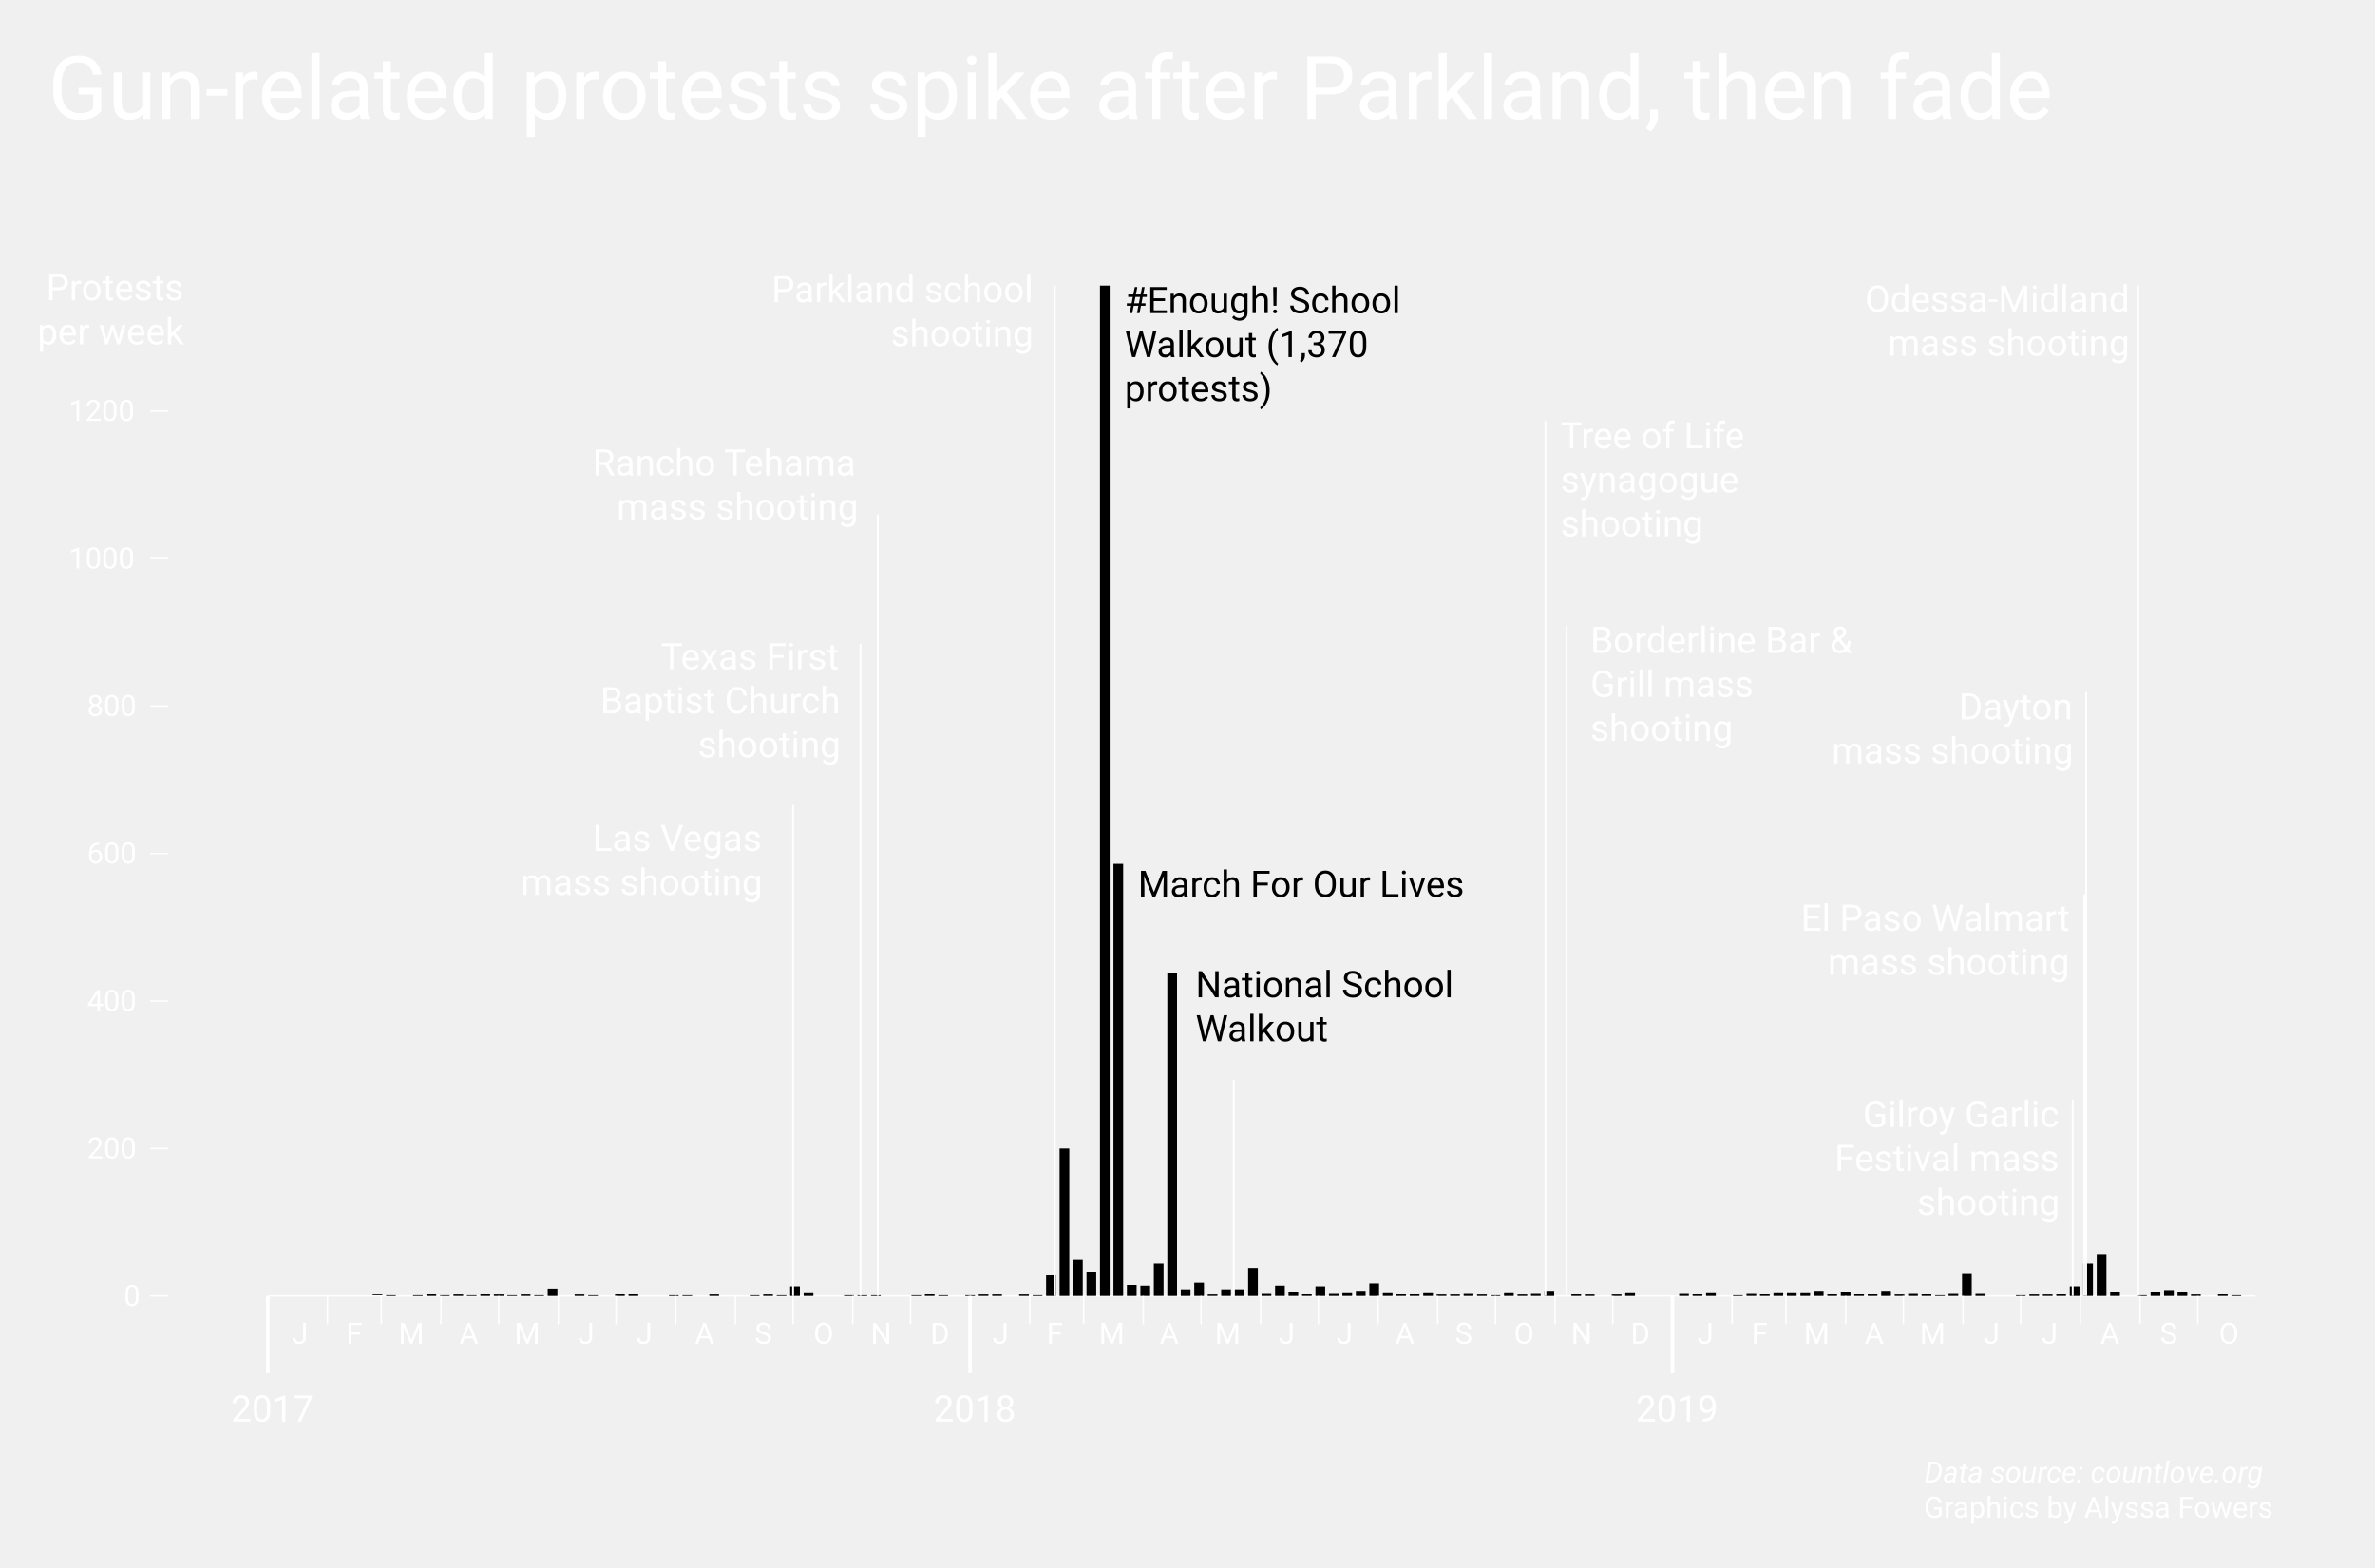
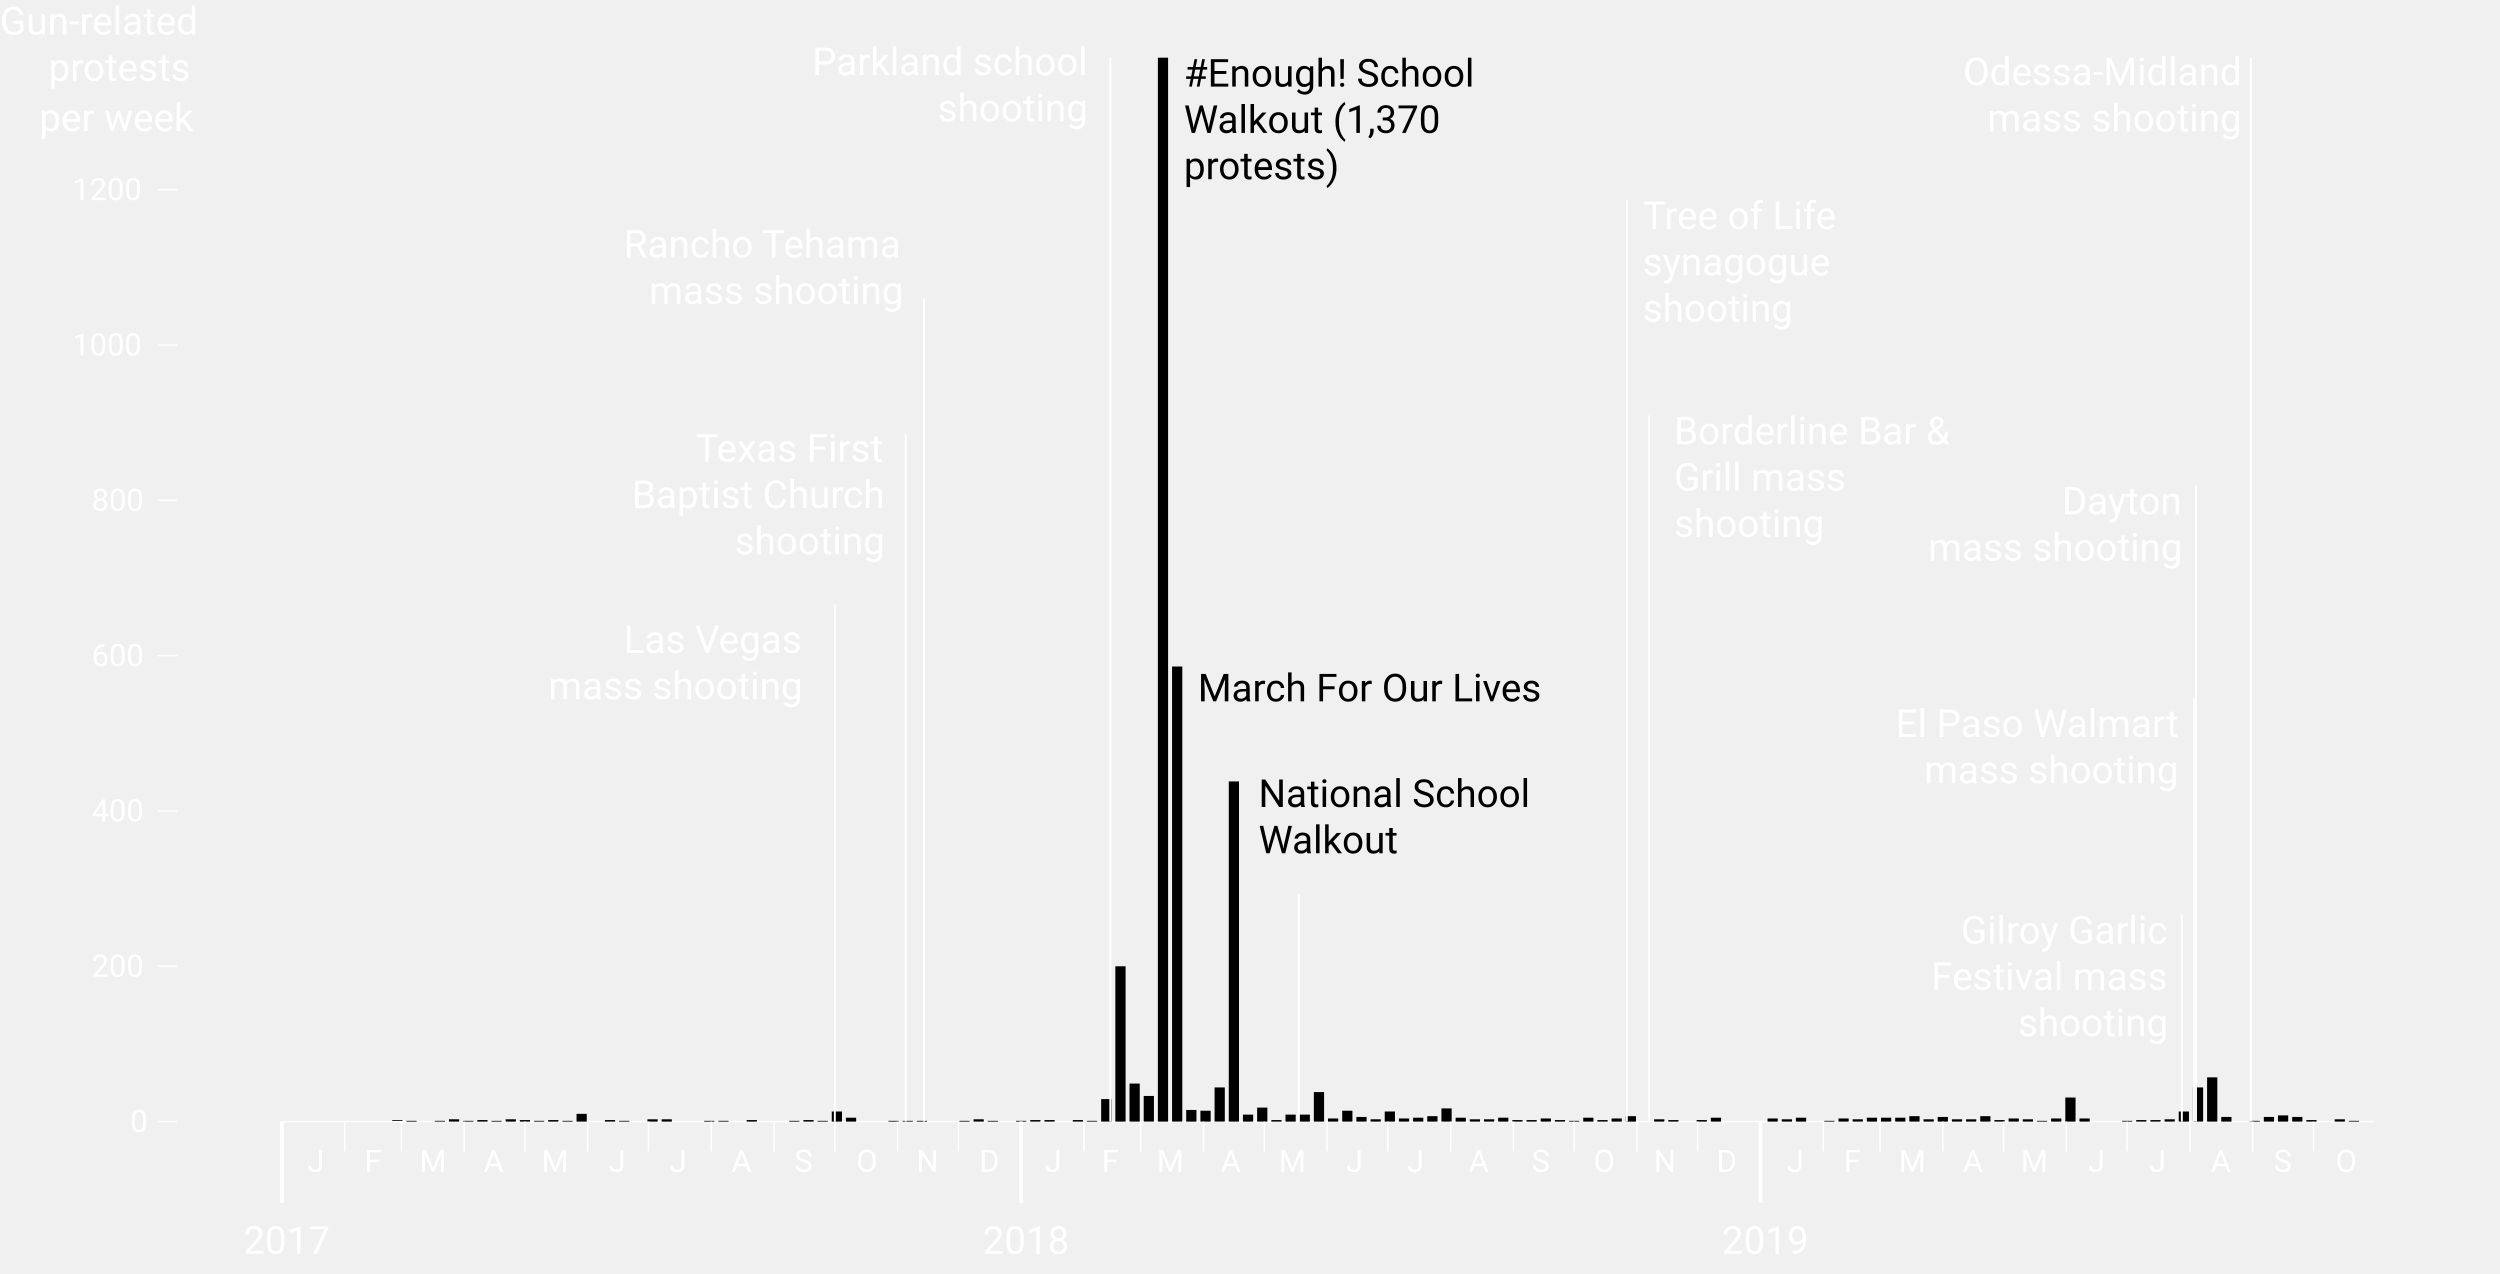
- <svg xmlns="http://www.w3.org/2000/svg" version="1.1" id="Layer_1" x="0px" y="0px" viewBox="0 0 648 427.83" style="enable-background:new 0 0 648 427.83;" xml:space="preserve">
+ <svg xmlns="http://www.w3.org/2000/svg" version="1.1" id="Layer_1" x="0px" y="0px" viewBox="0 0 648 330" style="enable-background:new 0 0 648 330;" xml:space="preserve">
  <style type="text/css">
	.st0{fill:none;stroke:#FFFFFF;stroke-width:0.393;stroke-linejoin:round;stroke-miterlimit:10;}
	.st1{fill:none;stroke:#FFFFFF;stroke-width:0.5;stroke-linejoin:round;stroke-miterlimit:10;}
	.st2{fill:#FFFFFF;}
	.st3{font-family:'Roboto';}
	.st4{font-size:8px;}
	.st5{fill:none;stroke:#FFFFFF;stroke-width:0.977;stroke-linejoin:round;stroke-miterlimit:10;}
	.st6{font-size:10px;}
	.st7{fill:none;}
	.st8{font-size:10.005px;}
- 	.st9{font-size:24px;}
- 	.st10{font-style: italic;}
</style>
-   <rect x="101.67" y="353.32" width="2.65" height="0.4" />
-   <line class="st0" x1="73.06" y1="353.72" x2="615.4" y2="353.72" />
-   <rect x="105.34" y="353.52" width="2.65" height="0.2" />
-   <rect x="112.69" y="353.52" width="2.65" height="0.2" />
-   <rect x="116.37" y="353.12" width="2.65" height="0.6" />
-   <rect x="120.04" y="353.52" width="2.65" height="0.2" />
-   <rect x="123.72" y="353.32" width="2.65" height="0.4" />
-   <rect x="127.39" y="353.52" width="2.65" height="0.2" />
-   <rect x="131.07" y="353.12" width="2.65" height="0.6" />
-   <rect x="134.74" y="353.32" width="2.65" height="0.4" />
-   <rect x="138.42" y="353.52" width="2.65" height="0.2" />
-   <rect x="142.09" y="353.32" width="2.65" height="0.4" />
-   <rect x="145.77" y="353.52" width="2.65" height="0.2" />
-   <rect x="149.44" y="351.71" width="2.65" height="2.01" />
-   <rect x="156.79" y="353.32" width="2.65" height="0.4" />
-   <rect x="160.47" y="353.52" width="2.65" height="0.2" />
-   <rect x="167.82" y="353.12" width="2.65" height="0.6" />
-   <rect x="171.49" y="353.12" width="2.65" height="0.6" />
-   <rect x="182.52" y="353.52" width="2.65" height="0.2" />
-   <rect x="186.19" y="353.52" width="2.65" height="0.2" />
-   <rect x="193.54" y="353.32" width="2.65" height="0.4" />
-   <rect x="204.57" y="353.52" width="2.65" height="0.2" />
-   <rect x="208.24" y="353.32" width="2.65" height="0.4" />
-   <rect x="211.92" y="353.52" width="2.65" height="0.2" />
-   <rect x="215.59" y="351.1" width="2.65" height="2.62" />
-   <rect x="219.27" y="352.71" width="2.65" height="1.01" />
-   <rect x="230.29" y="353.52" width="2.65" height="0.2" />
-   <rect x="233.97" y="353.52" width="2.65" height="0.2" />
-   <rect x="237.64" y="353.52" width="2.65" height="0.2" />
-   <rect x="248.67" y="353.52" width="2.65" height="0.2" />
-   <rect x="252.34" y="353.12" width="2.65" height="0.6" />
-   <rect x="256.02" y="353.52" width="2.65" height="0.2" />
-   <rect x="263.37" y="353.52" width="2.65" height="0.2" />
-   <rect x="267.04" y="353.32" width="2.65" height="0.4" />
-   <rect x="270.72" y="353.32" width="2.65" height="0.4" />
-   <rect x="278.07" y="353.32" width="2.65" height="0.4" />
-   <rect x="281.75" y="353.52" width="2.65" height="0.2" />
-   <rect x="285.42" y="347.88" width="2.65" height="5.84" />
-   <rect x="289.1" y="313.46" width="2.65" height="40.26" />
-   <rect x="292.77" y="343.86" width="2.65" height="9.86" />
-   <rect x="296.45" y="347.07" width="2.65" height="6.64" />
-   <rect x="300.12" y="77.95" width="2.65" height="275.77" />
-   <rect x="303.8" y="235.76" width="2.65" height="117.95" />
-   <rect x="307.47" y="350.7" width="2.65" height="3.02" />
-   <rect x="311.15" y="350.9" width="2.65" height="2.82" />
-   <rect x="314.82" y="344.86" width="2.65" height="8.85" />
-   <rect x="318.5" y="265.55" width="2.65" height="88.17" />
-   <rect x="322.17" y="351.91" width="2.65" height="1.81" />
-   <rect x="325.85" y="350.09" width="2.65" height="3.63" />
-   <rect x="329.52" y="353.32" width="2.65" height="0.4" />
-   <rect x="333.2" y="351.91" width="2.65" height="1.81" />
-   <rect x="336.87" y="351.91" width="2.65" height="1.81" />
-   <rect x="340.55" y="346.07" width="2.65" height="7.65" />
-   <rect x="344.22" y="352.91" width="2.65" height="0.81" />
-   <rect x="347.9" y="350.9" width="2.65" height="2.82" />
-   <rect x="351.57" y="352.51" width="2.65" height="1.21" />
-   <rect x="355.25" y="353.12" width="2.65" height="0.6" />
-   <rect x="358.92" y="351.1" width="2.65" height="2.62" />
-   <rect x="362.6" y="352.91" width="2.65" height="0.81" />
-   <rect x="366.27" y="352.71" width="2.65" height="1.01" />
-   <rect x="369.95" y="352.31" width="2.65" height="1.41" />
-   <rect x="373.62" y="350.3" width="2.65" height="3.42" />
-   <rect x="377.3" y="352.71" width="2.65" height="1.01" />
-   <rect x="380.97" y="353.12" width="2.65" height="0.6" />
-   <rect x="384.65" y="353.12" width="2.65" height="0.6" />
-   <rect x="388.32" y="352.71" width="2.65" height="1.01" />
-   <rect x="392" y="353.32" width="2.65" height="0.4" />
-   <rect x="395.67" y="353.32" width="2.65" height="0.4" />
-   <rect x="399.35" y="352.91" width="2.65" height="0.81" />
-   <rect x="403.02" y="353.32" width="2.65" height="0.4" />
-   <rect x="406.7" y="353.52" width="2.65" height="0.2" />
-   <rect x="410.37" y="352.71" width="2.65" height="1.01" />
-   <rect x="414.05" y="353.32" width="2.65" height="0.4" />
-   <rect x="417.72" y="352.91" width="2.65" height="0.81" />
-   <rect x="421.4" y="352.31" width="2.65" height="1.41" />
-   <rect x="428.75" y="353.12" width="2.65" height="0.6" />
-   <rect x="432.42" y="353.32" width="2.65" height="0.4" />
-   <rect x="439.77" y="353.32" width="2.65" height="0.4" />
-   <rect x="443.45" y="352.71" width="2.65" height="1.01" />
-   <rect x="458.15" y="352.91" width="2.65" height="0.81" />
-   <rect x="461.83" y="353.12" width="2.65" height="0.6" />
-   <rect x="465.5" y="352.71" width="2.65" height="1.01" />
-   <rect x="472.85" y="353.52" width="2.65" height="0.2" />
-   <rect x="476.53" y="352.91" width="2.65" height="0.81" />
-   <rect x="480.2" y="353.12" width="2.65" height="0.6" />
-   <rect x="483.88" y="352.71" width="2.65" height="1.01" />
-   <rect x="487.55" y="352.71" width="2.65" height="1.01" />
-   <rect x="491.23" y="352.71" width="2.65" height="1.01" />
-   <rect x="494.9" y="352.31" width="2.65" height="1.41" />
-   <rect x="498.58" y="353.12" width="2.65" height="0.6" />
-   <rect x="502.25" y="352.51" width="2.65" height="1.21" />
-   <rect x="505.93" y="353.12" width="2.65" height="0.6" />
-   <rect x="509.6" y="353.12" width="2.65" height="0.6" />
-   <rect x="513.28" y="352.31" width="2.65" height="1.41" />
-   <rect x="516.95" y="353.32" width="2.65" height="0.4" />
-   <rect x="520.63" y="352.91" width="2.65" height="0.81" />
-   <rect x="524.3" y="353.12" width="2.65" height="0.6" />
-   <rect x="527.98" y="353.52" width="2.65" height="0.2" />
-   <rect x="531.65" y="352.91" width="2.65" height="0.81" />
-   <rect x="535.33" y="347.48" width="2.65" height="6.24" />
-   <rect x="539" y="352.91" width="2.65" height="0.81" />
-   <rect x="550.03" y="353.52" width="2.65" height="0.2" />
-   <rect x="553.7" y="353.32" width="2.65" height="0.4" />
-   <rect x="557.38" y="353.32" width="2.65" height="0.4" />
-   <rect x="561.05" y="353.12" width="2.65" height="0.6" />
-   <rect x="564.73" y="351.1" width="2.65" height="2.62" />
-   <rect x="568.4" y="344.86" width="2.65" height="8.85" />
-   <rect x="572.08" y="342.25" width="2.65" height="11.47" />
-   <rect x="575.75" y="352.51" width="2.65" height="1.21" />
-   <rect x="583.1" y="353.52" width="2.65" height="0.2" />
-   <rect x="586.78" y="352.51" width="2.65" height="1.21" />
-   <rect x="590.45" y="352.11" width="2.65" height="1.61" />
-   <rect x="594.13" y="352.51" width="2.65" height="1.21" />
-   <rect x="597.8" y="353.32" width="2.65" height="0.4" />
-   <rect x="605.15" y="353.12" width="2.65" height="0.6" />
-   <rect x="608.83" y="353.52" width="2.65" height="0.2" />
-   <line class="st0" x1="89.34" y1="353.72" x2="89.34" y2="361.45" />
-   <line class="st0" x1="104.04" y1="353.72" x2="104.04" y2="361.45" />
-   <line class="st0" x1="120.31" y1="353.72" x2="120.31" y2="361.45" />
-   <line class="st0" x1="136.07" y1="353.72" x2="136.07" y2="361.45" />
-   <line class="st0" x1="152.34" y1="353.72" x2="152.34" y2="361.45" />
-   <line class="st0" x1="168.09" y1="353.72" x2="168.09" y2="361.45" />
-   <line class="st0" x1="184.37" y1="353.72" x2="184.37" y2="361.45" />
-   <line class="st0" x1="200.64" y1="353.72" x2="200.64" y2="361.45" />
-   <line class="st0" x1="216.39" y1="353.72" x2="216.39" y2="361.45" />
-   <line class="st0" x1="232.67" y1="353.72" x2="232.67" y2="361.45" />
-   <line class="st0" x1="248.42" y1="353.72" x2="248.42" y2="361.45" />
-   <line class="st0" x1="264.69" y1="353.72" x2="264.69" y2="361.45" />
-   <line class="st0" x1="280.97" y1="353.72" x2="280.97" y2="361.45" />
-   <line class="st0" x1="295.67" y1="353.72" x2="295.67" y2="361.45" />
-   <line class="st0" x1="311.95" y1="353.72" x2="311.95" y2="361.45" />
-   <line class="st0" x1="327.7" y1="353.72" x2="327.7" y2="361.45" />
-   <line class="st0" x1="343.97" y1="353.72" x2="343.97" y2="361.45" />
-   <line class="st0" x1="359.72" y1="353.72" x2="359.72" y2="361.45" />
-   <line class="st0" x1="376" y1="353.72" x2="376" y2="361.45" />
-   <line class="st0" x1="392.27" y1="353.72" x2="392.27" y2="361.45" />
-   <line class="st0" x1="408.02" y1="353.72" x2="408.02" y2="361.45" />
-   <line class="st0" x1="424.3" y1="353.72" x2="424.3" y2="361.45" />
-   <line class="st0" x1="440.05" y1="353.72" x2="440.05" y2="361.45" />
-   <line class="st0" x1="456.32" y1="353.72" x2="456.32" y2="361.45" />
-   <line class="st0" x1="472.6" y1="353.72" x2="472.6" y2="361.45" />
-   <line class="st0" x1="487.3" y1="353.72" x2="487.3" y2="361.45" />
-   <line class="st0" x1="503.58" y1="353.72" x2="503.58" y2="361.45" />
-   <line class="st0" x1="519.33" y1="353.72" x2="519.33" y2="361.45" />
-   <line class="st0" x1="535.6" y1="353.72" x2="535.6" y2="361.45" />
-   <line class="st0" x1="551.35" y1="353.72" x2="551.35" y2="361.45" />
-   <line class="st0" x1="567.63" y1="353.72" x2="567.63" y2="361.45" />
-   <line class="st0" x1="583.9" y1="353.72" x2="583.9" y2="361.45" />
-   <line class="st0" x1="599.65" y1="353.72" x2="599.65" y2="361.45" />
-   <line class="st1" x1="427.45" y1="353.72" x2="427.45" y2="170.68" />
-   <line class="st1" x1="421.67" y1="353.72" x2="421.67" y2="114.87" />
-   <line class="st1" x1="336.62" y1="353.72" x2="336.62" y2="294.74" />
-   <line class="st1" x1="287.79" y1="353.72" x2="287.79" y2="77.95" />
-   <line class="st1" x1="239.49" y1="353.72" x2="239.49" y2="140.42" />
-   <line class="st1" x1="216.39" y1="353.72" x2="216.39" y2="219.7" />
-   <line class="st1" x1="234.77" y1="353.72" x2="234.77" y2="175.63" />
-   <line class="st1" x1="565.53" y1="353.72" x2="565.53" y2="300.08" />
-   <line class="st1" x1="569.2" y1="353.72" x2="569.2" y2="188.83" />
-   <line class="st1" x1="568.68" y1="353.72" x2="568.68" y2="244.12" />
-   <line class="st1" x1="583.38" y1="353.72" x2="583.38" y2="77.95" />
-   <text transform="matrix(1 0 0 1 33.77 356.4196)" class="st2 st3 st4">0</text>
-   <text transform="matrix(1 0 0 1 23.7598 316.1598)" class="st2 st3 st4">200</text>
-   <text transform="matrix(1 0 0 1 23.7598 275.9001)" class="st2 st3 st4">400</text>
-   <text transform="matrix(1 0 0 1 23.7598 235.6393)" class="st2 st3 st4">600</text>
-   <text transform="matrix(1 0 0 1 23.7598 195.3874)" class="st2 st3 st4">800</text>
-   <text transform="matrix(1 0 0 1 18.7598 155.1266)" class="st2 st3 st4">1000</text>
-   <text transform="matrix(1 0 0 1 18.7598 114.8664)" class="st2 st3 st4">1200</text>
-   <line class="st0" x1="40.96" y1="353.72" x2="45.95" y2="353.72" />
-   <line class="st0" x1="40.96" y1="313.47" x2="45.95" y2="313.47" />
-   <line class="st0" x1="40.96" y1="273.21" x2="45.95" y2="273.21" />
-   <line class="st0" x1="40.96" y1="232.95" x2="45.95" y2="232.95" />
-   <line class="st0" x1="40.96" y1="192.69" x2="45.95" y2="192.69" />
-   <line class="st0" x1="40.96" y1="152.43" x2="45.95" y2="152.43" />
-   <line class="st0" x1="40.96" y1="112.17" x2="45.95" y2="112.17" />
-   <line class="st5" x1="73.06" y1="374.77" x2="73.06" y2="353.72" />
-   <line class="st5" x1="264.69" y1="374.77" x2="264.69" y2="353.72" />
-   <line class="st5" x1="456.32" y1="374.77" x2="456.32" y2="353.72" />
-   <text transform="matrix(1 0 0 1 63.0601 387.9841)" class="st2 st3 st6">2017</text>
-   <text transform="matrix(1 0 0 1 254.6899 387.9841)" class="st2 st3 st6">2018</text>
-   <text transform="matrix(1 0 0 1 446.3203 387.9841)" class="st2 st3 st6">2019</text>
-   <rect x="-2.63" y="74.45" class="st7" width="52.79" height="39.97" />
-   <text transform="matrix(1 0 0 1 12.5961 81.9563)">
-     <tspan x="0" y="0" class="st2 st3 st8">Protests </tspan>
-     <tspan x="-2.41" y="12.01" class="st2 st3 st8">per week</tspan>
-   </text>
-   <rect x="13.06" y="14.47" class="st7" width="602.5" height="39.97" />
-   <text transform="matrix(1 0 0 1 13.0618 32.4722)" class="st2 st3 st9">Gun-related protests spike after Parkland, then fade</text>
+   <rect x="101.67" y="290.32" width="2.65" height="0.4" />
+   <line class="st0" x1="73.06" y1="290.72" x2="615.4" y2="290.72" />
+   <rect x="105.34" y="290.52" width="2.65" height="0.2" />
+   <rect x="112.69" y="290.52" width="2.65" height="0.2" />
+   <rect x="116.37" y="290.12" width="2.65" height="0.6" />
+   <rect x="120.04" y="290.52" width="2.65" height="0.2" />
+   <rect x="123.72" y="290.32" width="2.65" height="0.4" />
+   <rect x="127.39" y="290.52" width="2.65" height="0.2" />
+   <rect x="131.07" y="290.12" width="2.65" height="0.6" />
+   <rect x="134.74" y="290.32" width="2.65" height="0.4" />
+   <rect x="138.42" y="290.52" width="2.65" height="0.2" />
+   <rect x="142.09" y="290.32" width="2.65" height="0.4" />
+   <rect x="145.77" y="290.52" width="2.65" height="0.2" />
+   <rect x="149.44" y="288.71" width="2.65" height="2.01" />
+   <rect x="156.79" y="290.32" width="2.65" height="0.4" />
+   <rect x="160.47" y="290.52" width="2.65" height="0.2" />
+   <rect x="167.82" y="290.12" width="2.65" height="0.6" />
+   <rect x="171.49" y="290.12" width="2.65" height="0.6" />
+   <rect x="182.52" y="290.52" width="2.65" height="0.2" />
+   <rect x="186.19" y="290.52" width="2.65" height="0.2" />
+   <rect x="193.54" y="290.32" width="2.65" height="0.4" />
+   <rect x="204.57" y="290.52" width="2.65" height="0.2" />
+   <rect x="208.24" y="290.32" width="2.65" height="0.4" />
+   <rect x="211.92" y="290.52" width="2.65" height="0.2" />
+   <rect x="215.59" y="288.1" width="2.65" height="2.62" />
+   <rect x="219.27" y="289.71" width="2.65" height="1.01" />
+   <rect x="230.29" y="290.52" width="2.65" height="0.2" />
+   <rect x="233.97" y="290.52" width="2.65" height="0.2" />
+   <rect x="237.64" y="290.52" width="2.65" height="0.2" />
+   <rect x="248.67" y="290.52" width="2.65" height="0.2" />
+   <rect x="252.34" y="290.12" width="2.65" height="0.6" />
+   <rect x="256.02" y="290.52" width="2.65" height="0.2" />
+   <rect x="263.37" y="290.52" width="2.65" height="0.2" />
+   <rect x="267.04" y="290.32" width="2.65" height="0.4" />
+   <rect x="270.72" y="290.32" width="2.65" height="0.4" />
+   <rect x="278.07" y="290.32" width="2.65" height="0.4" />
+   <rect x="281.75" y="290.52" width="2.65" height="0.2" />
+   <rect x="285.42" y="284.88" width="2.65" height="5.84" />
+   <rect x="289.1" y="250.46" width="2.65" height="40.26" />
+   <rect x="292.77" y="280.86" width="2.65" height="9.86" />
+   <rect x="296.45" y="284.07" width="2.65" height="6.64" />
+   <rect x="300.12" y="14.95" width="2.65" height="275.77" />
+   <rect x="303.8" y="172.76" width="2.65" height="117.95" />
+   <rect x="307.47" y="287.7" width="2.65" height="3.02" />
+   <rect x="311.15" y="287.9" width="2.65" height="2.82" />
+   <rect x="314.82" y="281.86" width="2.65" height="8.85" />
+   <rect x="318.5" y="202.55" width="2.65" height="88.17" />
+   <rect x="322.17" y="288.91" width="2.65" height="1.81" />
+   <rect x="325.85" y="287.09" width="2.65" height="3.63" />
+   <rect x="329.52" y="290.32" width="2.65" height="0.4" />
+   <rect x="333.2" y="288.91" width="2.65" height="1.81" />
+   <rect x="336.87" y="288.91" width="2.65" height="1.81" />
+   <rect x="340.55" y="283.07" width="2.65" height="7.65" />
+   <rect x="344.22" y="289.91" width="2.65" height="0.81" />
+   <rect x="347.9" y="287.9" width="2.65" height="2.82" />
+   <rect x="351.57" y="289.51" width="2.65" height="1.21" />
+   <rect x="355.25" y="290.12" width="2.65" height="0.6" />
+   <rect x="358.92" y="288.1" width="2.65" height="2.62" />
+   <rect x="362.6" y="289.91" width="2.65" height="0.81" />
+   <rect x="366.27" y="289.71" width="2.65" height="1.01" />
+   <rect x="369.95" y="289.31" width="2.65" height="1.41" />
+   <rect x="373.62" y="287.3" width="2.65" height="3.42" />
+   <rect x="377.3" y="289.71" width="2.65" height="1.01" />
+   <rect x="380.97" y="290.12" width="2.65" height="0.6" />
+   <rect x="384.65" y="290.12" width="2.65" height="0.6" />
+   <rect x="388.32" y="289.71" width="2.65" height="1.01" />
+   <rect x="392" y="290.32" width="2.65" height="0.4" />
+   <rect x="395.67" y="290.32" width="2.65" height="0.4" />
+   <rect x="399.35" y="289.91" width="2.65" height="0.81" />
+   <rect x="403.02" y="290.32" width="2.65" height="0.4" />
+   <rect x="406.7" y="290.52" width="2.65" height="0.2" />
+   <rect x="410.37" y="289.71" width="2.65" height="1.01" />
+   <rect x="414.05" y="290.32" width="2.65" height="0.4" />
+   <rect x="417.72" y="289.91" width="2.65" height="0.81" />
+   <rect x="421.4" y="289.31" width="2.65" height="1.41" />
+   <rect x="428.75" y="290.12" width="2.65" height="0.6" />
+   <rect x="432.42" y="290.32" width="2.65" height="0.4" />
+   <rect x="439.77" y="290.32" width="2.65" height="0.4" />
+   <rect x="443.45" y="289.71" width="2.65" height="1.01" />
+   <rect x="458.15" y="289.91" width="2.65" height="0.81" />
+   <rect x="461.83" y="290.12" width="2.65" height="0.6" />
+   <rect x="465.5" y="289.71" width="2.65" height="1.01" />
+   <rect x="472.85" y="290.52" width="2.65" height="0.2" />
+   <rect x="476.53" y="289.91" width="2.65" height="0.81" />
+   <rect x="480.2" y="290.12" width="2.65" height="0.6" />
+   <rect x="483.88" y="289.71" width="2.65" height="1.01" />
+   <rect x="487.55" y="289.71" width="2.65" height="1.01" />
+   <rect x="491.23" y="289.71" width="2.65" height="1.01" />
+   <rect x="494.9" y="289.31" width="2.65" height="1.41" />
+   <rect x="498.58" y="290.12" width="2.65" height="0.6" />
+   <rect x="502.25" y="289.51" width="2.65" height="1.21" />
+   <rect x="505.93" y="290.12" width="2.65" height="0.6" />
+   <rect x="509.6" y="290.12" width="2.65" height="0.6" />
+   <rect x="513.28" y="289.31" width="2.65" height="1.41" />
+   <rect x="516.95" y="290.32" width="2.65" height="0.4" />
+   <rect x="520.63" y="289.91" width="2.65" height="0.81" />
+   <rect x="524.3" y="290.12" width="2.65" height="0.6" />
+   <rect x="527.98" y="290.52" width="2.65" height="0.2" />
+   <rect x="531.65" y="289.91" width="2.65" height="0.81" />
+   <rect x="535.33" y="284.48" width="2.65" height="6.24" />
+   <rect x="539" y="289.91" width="2.65" height="0.81" />
+   <rect x="550.03" y="290.52" width="2.65" height="0.2" />
+   <rect x="553.7" y="290.32" width="2.65" height="0.4" />
+   <rect x="557.38" y="290.32" width="2.65" height="0.4" />
+   <rect x="561.05" y="290.12" width="2.65" height="0.6" />
+   <rect x="564.73" y="288.1" width="2.65" height="2.62" />
+   <rect x="568.4" y="281.86" width="2.65" height="8.85" />
+   <rect x="572.08" y="279.25" width="2.65" height="11.47" />
+   <rect x="575.75" y="289.51" width="2.65" height="1.21" />
+   <rect x="583.1" y="290.52" width="2.65" height="0.2" />
+   <rect x="586.78" y="289.51" width="2.65" height="1.21" />
+   <rect x="590.45" y="289.11" width="2.65" height="1.61" />
+   <rect x="594.13" y="289.51" width="2.65" height="1.21" />
+   <rect x="597.8" y="290.32" width="2.65" height="0.4" />
+   <rect x="605.15" y="290.12" width="2.65" height="0.6" />
+   <rect x="608.83" y="290.52" width="2.65" height="0.2" />
+   <line class="st0" x1="89.34" y1="290.72" x2="89.34" y2="298.45" />
+   <line class="st0" x1="104.04" y1="290.72" x2="104.04" y2="298.45" />
+   <line class="st0" x1="120.31" y1="290.72" x2="120.31" y2="298.45" />
+   <line class="st0" x1="136.07" y1="290.72" x2="136.07" y2="298.45" />
+   <line class="st0" x1="152.34" y1="290.72" x2="152.34" y2="298.45" />
+   <line class="st0" x1="168.09" y1="290.72" x2="168.09" y2="298.45" />
+   <line class="st0" x1="184.37" y1="290.72" x2="184.37" y2="298.45" />
+   <line class="st0" x1="200.64" y1="290.72" x2="200.64" y2="298.45" />
+   <line class="st0" x1="216.39" y1="290.72" x2="216.39" y2="298.45" />
+   <line class="st0" x1="232.67" y1="290.72" x2="232.67" y2="298.45" />
+   <line class="st0" x1="248.42" y1="290.72" x2="248.42" y2="298.45" />
+   <line class="st0" x1="264.69" y1="290.72" x2="264.69" y2="298.45" />
+   <line class="st0" x1="280.97" y1="290.72" x2="280.97" y2="298.45" />
+   <line class="st0" x1="295.67" y1="290.72" x2="295.67" y2="298.45" />
+   <line class="st0" x1="311.95" y1="290.72" x2="311.95" y2="298.45" />
+   <line class="st0" x1="327.7" y1="290.72" x2="327.7" y2="298.45" />
+   <line class="st0" x1="343.97" y1="290.72" x2="343.97" y2="298.45" />
+   <line class="st0" x1="359.72" y1="290.72" x2="359.72" y2="298.45" />
+   <line class="st0" x1="376" y1="290.72" x2="376" y2="298.45" />
+   <line class="st0" x1="392.27" y1="290.72" x2="392.27" y2="298.45" />
+   <line class="st0" x1="408.02" y1="290.72" x2="408.02" y2="298.45" />
+   <line class="st0" x1="424.3" y1="290.72" x2="424.3" y2="298.45" />
+   <line class="st0" x1="440.05" y1="290.72" x2="440.05" y2="298.45" />
+   <line class="st0" x1="456.32" y1="290.72" x2="456.32" y2="298.45" />
+   <line class="st0" x1="472.6" y1="290.72" x2="472.6" y2="298.45" />
+   <line class="st0" x1="487.3" y1="290.72" x2="487.3" y2="298.45" />
+   <line class="st0" x1="503.58" y1="290.72" x2="503.58" y2="298.45" />
+   <line class="st0" x1="519.33" y1="290.72" x2="519.33" y2="298.45" />
+   <line class="st0" x1="535.6" y1="290.72" x2="535.6" y2="298.45" />
+   <line class="st0" x1="551.35" y1="290.72" x2="551.35" y2="298.45" />
+   <line class="st0" x1="567.63" y1="290.72" x2="567.63" y2="298.45" />
+   <line class="st0" x1="583.9" y1="290.72" x2="583.9" y2="298.45" />
+   <line class="st0" x1="599.65" y1="290.72" x2="599.65" y2="298.45" />
+   <line class="st1" x1="427.45" y1="290.72" x2="427.45" y2="107.68" />
+   <line class="st1" x1="421.67" y1="290.72" x2="421.67" y2="51.87" />
+   <line class="st1" x1="336.62" y1="290.72" x2="336.62" y2="231.74" />
+   <line class="st1" x1="287.79" y1="290.72" x2="287.79" y2="14.95" />
+   <line class="st1" x1="239.49" y1="290.72" x2="239.49" y2="77.42" />
+   <line class="st1" x1="216.39" y1="290.72" x2="216.39" y2="156.7" />
+   <line class="st1" x1="234.77" y1="290.72" x2="234.77" y2="112.63" />
+   <line class="st1" x1="565.53" y1="290.72" x2="565.53" y2="237.08" />
+   <line class="st1" x1="569.2" y1="290.72" x2="569.2" y2="125.83" />
+   <line class="st1" x1="568.68" y1="290.72" x2="568.68" y2="181.12" />
+   <line class="st1" x1="583.38" y1="290.72" x2="583.38" y2="14.95" />
+   <text transform="matrix(1 0 0 1 33.77 293.4196)" class="st2 st3 st4">0</text>
+   <text transform="matrix(1 0 0 1 23.7598 253.1598)" class="st2 st3 st4">200</text>
+   <text transform="matrix(1 0 0 1 23.7598 212.9001)" class="st2 st3 st4">400</text>
+   <text transform="matrix(1 0 0 1 23.7598 172.6393)" class="st2 st3 st4">600</text>
+   <text transform="matrix(1 0 0 1 23.7598 132.3874)" class="st2 st3 st4">800</text>
+   <text transform="matrix(1 0 0 1 18.7598 92.1266)" class="st2 st3 st4">1000</text>
+   <text transform="matrix(1 0 0 1 18.7598 51.8664)" class="st2 st3 st4">1200</text>
+   <line class="st0" x1="40.96" y1="290.72" x2="45.95" y2="290.72" />
+   <line class="st0" x1="40.96" y1="250.47" x2="45.95" y2="250.47" />
+   <line class="st0" x1="40.96" y1="210.21" x2="45.95" y2="210.21" />
+   <line class="st0" x1="40.96" y1="169.95" x2="45.95" y2="169.95" />
+   <line class="st0" x1="40.96" y1="129.69" x2="45.95" y2="129.69" />
+   <line class="st0" x1="40.96" y1="89.43" x2="45.95" y2="89.43" />
+   <line class="st0" x1="40.96" y1="49.17" x2="45.95" y2="49.17" />
+   <line class="st5" x1="73.06" y1="311.77" x2="73.06" y2="290.72" />
+   <line class="st5" x1="264.69" y1="311.77" x2="264.69" y2="290.72" />
+   <line class="st5" x1="456.32" y1="311.77" x2="456.32" y2="290.72" />
+   <text transform="matrix(1 0 0 1 63.0601 324.9841)" class="st2 st3 st6">2017</text>
+   <text transform="matrix(1 0 0 1 254.6899 324.9841)" class="st2 st3 st6">2018</text>
+   <text transform="matrix(1 0 0 1 446.3203 324.9841)" class="st2 st3 st6">2019</text>
+   <rect x="-2.63" y="11.45" class="st7" width="52.79" height="39.97" />
+   <text transform="matrix(1 0 0 1 12.5961 20.9563)" class="st2 st3 st8">protests </text>
+   <text transform="matrix(1 0 0 1 -9.155273e-05 8.9565)" class="st2 st3 st8">Gun-related</text>
+   <text transform="matrix(1 0 0 1 10.1861 33.9663)" class="st2 st3 st8">per week</text>
+   <rect x="13.06" y="-48.53" class="st7" width="602.5" height="39.97" />
  <g>
-     <text transform="matrix(1 0 0 1 79.6733 366.7457)" class="st2 st3 st4">J</text>
-     <text transform="matrix(1 0 0 1 94.483 366.7457)" class="st2 st3 st4">F</text>
-     <text transform="matrix(1 0 0 1 108.7386 366.7457)" class="st2 st3 st4">M</text>
-     <text transform="matrix(1 0 0 1 125.3217 366.7457)" class="st2 st3 st4">A</text>
-     <text transform="matrix(1 0 0 1 140.3741 366.7457)" class="st2 st3 st4">M</text>
-     <text transform="matrix(1 0 0 1 157.762 366.7457)" class="st2 st3 st4">J</text>
-     <text transform="matrix(1 0 0 1 173.5798 366.7457)" class="st2 st3 st4">J</text>
-     <text transform="matrix(1 0 0 1 189.5928 366.7457)" class="st2 st3 st4">A</text>
-     <text transform="matrix(1 0 0 1 205.8833 366.7457)" class="st2 st3 st4">S</text>
-     <text transform="matrix(1 0 0 1 221.9469 366.7457)" class="st2 st3 st4">O</text>
-     <text transform="matrix(1 0 0 1 237.5618 366.7457)" class="st2 st3 st4">N</text>
-     <text transform="matrix(1 0 0 1 253.8363 366.7457)" class="st2 st3 st4">D</text>
-     <text transform="matrix(1 0 0 1 270.7825 366.7457)" class="st2 st3 st4">J</text>
-     <text transform="matrix(1 0 0 1 285.5922 366.7457)" class="st2 st3 st4">F</text>
-     <text transform="matrix(1 0 0 1 299.8478 366.7457)" class="st2 st3 st4">M</text>
-     <text transform="matrix(1 0 0 1 316.4309 366.7457)" class="st2 st3 st4">A</text>
-     <text transform="matrix(1 0 0 1 331.4833 366.7457)" class="st2 st3 st4">M</text>
-     <text transform="matrix(1 0 0 1 348.8712 366.7457)" class="st2 st3 st4">J</text>
-     <text transform="matrix(1 0 0 1 364.689 366.7457)" class="st2 st3 st4">J</text>
-     <text transform="matrix(1 0 0 1 380.702 366.7457)" class="st2 st3 st4">A</text>
-     <text transform="matrix(1 0 0 1 396.9925 366.7457)" class="st2 st3 st4">S</text>
-     <text transform="matrix(1 0 0 1 413.056 366.7457)" class="st2 st3 st4">O</text>
-     <text transform="matrix(1 0 0 1 428.671 366.7457)" class="st2 st3 st4">N</text>
-     <text transform="matrix(1 0 0 1 444.9455 366.7457)" class="st2 st3 st4">D</text>
-     <text transform="matrix(1 0 0 1 463.1111 366.7457)" class="st2 st3 st4">J</text>
-     <text transform="matrix(1 0 0 1 477.9208 366.7457)" class="st2 st3 st4">F</text>
-     <text transform="matrix(1 0 0 1 492.1764 366.7457)" class="st2 st3 st4">M</text>
-     <text transform="matrix(1 0 0 1 508.7595 366.7457)" class="st2 st3 st4">A</text>
-     <text transform="matrix(1 0 0 1 523.8119 366.7457)" class="st2 st3 st4">M</text>
-     <text transform="matrix(1 0 0 1 541.1998 366.7457)" class="st2 st3 st4">J</text>
-     <text transform="matrix(1 0 0 1 557.0176 366.7457)" class="st2 st3 st4">J</text>
-     <text transform="matrix(1 0 0 1 573.0306 366.7457)" class="st2 st3 st4">A</text>
-     <text transform="matrix(1 0 0 1 589.3211 366.7457)" class="st2 st3 st4">S</text>
-     <text transform="matrix(1 0 0 1 605.3846 366.7457)" class="st2 st3 st4">O</text>
+     <text transform="matrix(1 0 0 1 79.6733 303.7457)" class="st2 st3 st4">J</text>
+     <text transform="matrix(1 0 0 1 94.483 303.7457)" class="st2 st3 st4">F</text>
+     <text transform="matrix(1 0 0 1 108.7386 303.7457)" class="st2 st3 st4">M</text>
+     <text transform="matrix(1 0 0 1 125.3217 303.7457)" class="st2 st3 st4">A</text>
+     <text transform="matrix(1 0 0 1 140.3741 303.7457)" class="st2 st3 st4">M</text>
+     <text transform="matrix(1 0 0 1 157.762 303.7457)" class="st2 st3 st4">J</text>
+     <text transform="matrix(1 0 0 1 173.5798 303.7457)" class="st2 st3 st4">J</text>
+     <text transform="matrix(1 0 0 1 189.5928 303.7457)" class="st2 st3 st4">A</text>
+     <text transform="matrix(1 0 0 1 205.8833 303.7457)" class="st2 st3 st4">S</text>
+     <text transform="matrix(1 0 0 1 221.9469 303.7457)" class="st2 st3 st4">O</text>
+     <text transform="matrix(1 0 0 1 237.5618 303.7457)" class="st2 st3 st4">N</text>
+     <text transform="matrix(1 0 0 1 253.8363 303.7457)" class="st2 st3 st4">D</text>
+     <text transform="matrix(1 0 0 1 270.7825 303.7457)" class="st2 st3 st4">J</text>
+     <text transform="matrix(1 0 0 1 285.5922 303.7457)" class="st2 st3 st4">F</text>
+     <text transform="matrix(1 0 0 1 299.8478 303.7457)" class="st2 st3 st4">M</text>
+     <text transform="matrix(1 0 0 1 316.4309 303.7457)" class="st2 st3 st4">A</text>
+     <text transform="matrix(1 0 0 1 331.4833 303.7457)" class="st2 st3 st4">M</text>
+     <text transform="matrix(1 0 0 1 348.8712 303.7457)" class="st2 st3 st4">J</text>
+     <text transform="matrix(1 0 0 1 364.689 303.7457)" class="st2 st3 st4">J</text>
+     <text transform="matrix(1 0 0 1 380.702 303.7457)" class="st2 st3 st4">A</text>
+     <text transform="matrix(1 0 0 1 396.9925 303.7457)" class="st2 st3 st4">S</text>
+     <text transform="matrix(1 0 0 1 413.056 303.7457)" class="st2 st3 st4">O</text>
+     <text transform="matrix(1 0 0 1 428.671 303.7457)" class="st2 st3 st4">N</text>
+     <text transform="matrix(1 0 0 1 444.9455 303.7457)" class="st2 st3 st4">D</text>
+     <text transform="matrix(1 0 0 1 463.1111 303.7457)" class="st2 st3 st4">J</text>
+     <text transform="matrix(1 0 0 1 477.9208 303.7457)" class="st2 st3 st4">F</text>
+     <text transform="matrix(1 0 0 1 492.1764 303.7457)" class="st2 st3 st4">M</text>
+     <text transform="matrix(1 0 0 1 508.7595 303.7457)" class="st2 st3 st4">A</text>
+     <text transform="matrix(1 0 0 1 523.8119 303.7457)" class="st2 st3 st4">M</text>
+     <text transform="matrix(1 0 0 1 541.1998 303.7457)" class="st2 st3 st4">J</text>
+     <text transform="matrix(1 0 0 1 557.0176 303.7457)" class="st2 st3 st4">J</text>
+     <text transform="matrix(1 0 0 1 573.0306 303.7457)" class="st2 st3 st4">A</text>
+     <text transform="matrix(1 0 0 1 589.3211 303.7457)" class="st2 st3 st4">S</text>
+     <text transform="matrix(1 0 0 1 605.3846 303.7457)" class="st2 st3 st4">O</text>
  </g>
-   <rect x="141" y="224.74" class="st7" width="67" height="25.14" />
-   <text transform="matrix(1 0 0 1 161.6758 232.2426)">
-     <tspan x="0" y="0" class="st2 st3 st6">Las Vegas </tspan>
-     <tspan x="-19.57" y="12" class="st2 st3 st6">mass shooting</tspan>
-   </text>
-   <rect x="162.32" y="175.17" class="st7" width="67" height="36.3" />
-   <text transform="matrix(1 0 0 1 180.2657 182.6737)">
-     <tspan x="0" y="0" class="st2 st3 st6">Texas First </tspan>
-     <tspan x="-16.47" y="12" class="st2 st3 st6">Baptist Church </tspan>
-     <tspan x="10.16" y="24" class="st2 st3 st6">shooting</tspan>
-   </text>
-   <rect x="156.79" y="122.27" class="st7" width="77.35" height="36.3" />
-   <text transform="matrix(1 0 0 1 161.687 129.7721)">
-     <tspan x="0" y="0" class="st2 st3 st6">Rancho Tehama </tspan>
-     <tspan x="6.57" y="12" class="st2 st3 st6">mass shooting</tspan>
-   </text>
-   <rect x="204.59" y="74.97" class="st7" width="77.35" height="36.3" />
-   <text transform="matrix(1 0 0 1 210.5079 82.4651)">
-     <tspan x="0" y="0" class="st2 st3 st6">Parkland school </tspan>
-     <tspan x="32.54" y="12" class="st2 st3 st6">shooting</tspan>
-   </text>
-   <rect x="306.87" y="77.95" class="st7" width="77.35" height="36.3" />
-   <text transform="matrix(1 0 0 1 306.8715 85.4497)">
-     <tspan x="0" y="0" class="st3 st6">#Enough! School </tspan>
-     <tspan x="0" y="12" class="st3 st6">Walkout (1,370 </tspan>
-     <tspan x="0" y="24" class="st3 st6">protests)</tspan>
-   </text>
-   <rect x="310.49" y="237.29" class="st7" width="94.83" height="36.3" />
-   <text transform="matrix(1 0 0 1 310.4862 244.7928)" class="st3 st6">March For Our Lives</text>
-   <rect x="326.21" y="264.67" class="st7" width="94.83" height="22.49" />
-   <text transform="matrix(1 0 0 1 326.2082 272.1731)">
-     <tspan x="0" y="0" class="st3 st6">National School </tspan>
-     <tspan x="0" y="12" class="st3 st6">Walkout</tspan>
-   </text>
-   <rect x="425.81" y="114.87" class="st7" width="77.35" height="36.3" />
-   <text transform="matrix(1 0 0 1 425.8055 122.3665)">
-     <tspan x="0" y="0" class="st2 st3 st6">Tree of Life </tspan>
-     <tspan x="0" y="12" class="st2 st3 st6">synagogue </tspan>
-     <tspan x="0" y="24" class="st2 st3 st6">shooting</tspan>
-   </text>
-   <rect x="433.93" y="170.68" class="st7" width="77.35" height="36.3" />
-   <text transform="matrix(1 0 0 1 433.9265 178.1752)">
-     <tspan x="0" y="0" class="st2 st3 st6">Borderline Bar &amp; </tspan>
-     <tspan x="0" y="12" class="st2 st3 st6">Grill mass </tspan>
-     <tspan x="0" y="24" class="st2 st3 st6">shooting</tspan>
-   </text>
-   <rect x="484.61" y="300.08" class="st7" width="77.35" height="36.3" />
-   <text transform="matrix(1 0 0 1 508.271 307.5794)">
-     <tspan x="0" y="0" class="st2 st3 st6">Gilroy Garlic </tspan>
-     <tspan x="-7.7" y="12" class="st2 st3 st6">Festival mass </tspan>
-     <tspan x="14.79" y="24" class="st2 st3 st6">shooting</tspan>
-   </text>
-   <rect x="487.28" y="246.52" class="st7" width="77.35" height="36.3" />
-   <text transform="matrix(1 0 0 1 491.3608 254.0232)">
-     <tspan x="0" y="0" class="st2 st3 st6">El Paso Walmart </tspan>
-     <tspan x="7.38" y="12" class="st2 st3 st6">mass shooting</tspan>
-   </text>
-   <rect x="488.31" y="188.83" class="st7" width="77.35" height="36.3" />
-   <text transform="matrix(1 0 0 1 534.4388 196.326)">
-     <tspan x="0" y="0" class="st2 st3 st6">Dayton </tspan>
-     <tspan x="-34.67" y="12" class="st2 st3 st6">mass shooting</tspan>
-   </text>
-   <rect x="503.65" y="77.57" class="st7" width="77.35" height="36.3" />
-   <text transform="matrix(1 0 0 1 508.8551 85.0725)">
-     <tspan x="0" y="0" class="st2 st3 st6">Odessa-Midland </tspan>
-     <tspan x="6.26" y="12" class="st2 st3 st6">mass shooting</tspan>
-   </text>
-   <rect x="487.2" y="398.6" class="st7" width="133.2" height="36.3" />
-   <text transform="matrix(1 0 0 1 525.0432 404.6)">
-     <tspan x="0" y="0" class="st2 st3 st4 st10">Data source: countlove.org</tspan>
-     <tspan x="-0.12" y="9.6" class="st2 st3 st4">Graphics by Alyssa Fowers</tspan>
-   </text>
+   <rect x="141" y="161.74" class="st7" width="67" height="25.14" />
+   <text transform="matrix(1 0 0 1 161.6758 169.2426)" class="st2 st3 st6">Las Vegas </text>
+   <text transform="matrix(1 0 0 1 142.1058 181.2426)" class="st2 st3 st6">mass shooting</text>
+   <rect x="162.32" y="112.17" class="st7" width="67" height="36.3" />
+   <text transform="matrix(1 0 0 1 180.2657 119.6737)" class="st2 st3 st6">Texas First </text>
+   <text transform="matrix(1 0 0 1 163.7957 131.6737)" class="st2 st3 st6">Baptist Church </text>
+   <text transform="matrix(1 0 0 1 190.4257 143.6737)" class="st2 st3 st6">shooting</text>
+   <rect x="156.79" y="59.27" class="st7" width="77.35" height="36.3" />
+   <text transform="matrix(1 0 0 1 161.687 66.7721)" class="st2 st3 st6">Rancho Tehama </text>
+   <text transform="matrix(1 0 0 1 168.257 78.7721)" class="st2 st3 st6">mass shooting</text>
+   <rect x="204.59" y="11.97" class="st7" width="77.35" height="36.3" />
+   <text transform="matrix(1 0 0 1 210.5079 19.4651)" class="st2 st3 st6">Parkland school </text>
+   <text transform="matrix(1 0 0 1 243.0479 31.4651)" class="st2 st3 st6">shooting</text>
+   <rect x="306.87" y="14.95" class="st7" width="77.35" height="36.3" />
+   <text transform="matrix(1 0 0 1 306.8715 22.4497)" class="st3 st6">#Enough! School </text>
+   <text transform="matrix(1 0 0 1 306.8715 34.4497)" class="st3 st6">Walkout (1,370 </text>
+   <text transform="matrix(1 0 0 1 306.8715 46.4497)" class="st3 st6">protests)</text>
+   <rect x="310.49" y="174.29" class="st7" width="94.83" height="36.3" />
+   <text transform="matrix(1 0 0 1 310.4862 181.7928)" class="st3 st6">March For Our Lives</text>
+   <rect x="326.21" y="201.67" class="st7" width="94.83" height="22.49" />
+   <text transform="matrix(1 0 0 1 326.2082 209.1731)" class="st3 st6">National School </text>
+   <text transform="matrix(1 0 0 1 326.2082 221.1731)" class="st3 st6">Walkout</text>
+   <rect x="425.81" y="51.87" class="st7" width="77.35" height="36.3" />
+   <text transform="matrix(1 0 0 1 425.8055 59.3665)" class="st2 st3 st6">Tree of Life </text>
+   <text transform="matrix(1 0 0 1 425.8055 71.3665)" class="st2 st3 st6">synagogue </text>
+   <text transform="matrix(1 0 0 1 425.8055 83.3665)" class="st2 st3 st6">shooting</text>
+   <rect x="433.93" y="107.68" class="st7" width="77.35" height="36.3" />
+   <text transform="matrix(1 0 0 1 433.9265 115.1752)" class="st2 st3 st6">Borderline Bar &amp; </text>
+   <text transform="matrix(1 0 0 1 433.9265 127.1752)" class="st2 st3 st6">Grill mass </text>
+   <text transform="matrix(1 0 0 1 433.9265 139.1752)" class="st2 st3 st6">shooting</text>
+   <rect x="484.61" y="237.08" class="st7" width="77.35" height="36.3" />
+   <text transform="matrix(1 0 0 1 508.271 244.5794)" class="st2 st3 st6">Gilroy Garlic </text>
+   <text transform="matrix(1 0 0 1 500.571 256.5794)" class="st2 st3 st6">Festival mass </text>
+   <text transform="matrix(1 0 0 1 523.061 268.5794)" class="st2 st3 st6">shooting</text>
+   <rect x="487.28" y="183.52" class="st7" width="77.35" height="36.3" />
+   <text transform="matrix(1 0 0 1 491.3608 191.0232)" class="st2 st3 st6">El Paso Walmart </text>
+   <text transform="matrix(1 0 0 1 498.7408 203.0232)" class="st2 st3 st6">mass shooting</text>
+   <rect x="488.31" y="125.83" class="st7" width="77.35" height="36.3" />
+   <text transform="matrix(1 0 0 1 534.4388 133.326)" class="st2 st3 st6">Dayton </text>
+   <text transform="matrix(1 0 0 1 499.7688 145.326)" class="st2 st3 st6">mass shooting</text>
+   <rect x="503.65" y="14.57" class="st7" width="77.35" height="36.3" />
+   <text transform="matrix(1 0 0 1 508.8551 22.0725)" class="st2 st3 st6">Odessa-Midland </text>
+   <text transform="matrix(1 0 0 1 515.1151 34.0725)" class="st2 st3 st6">mass shooting</text>
+   <rect x="487.2" y="335.6" class="st7" width="133.2" height="36.3" />
</svg>
